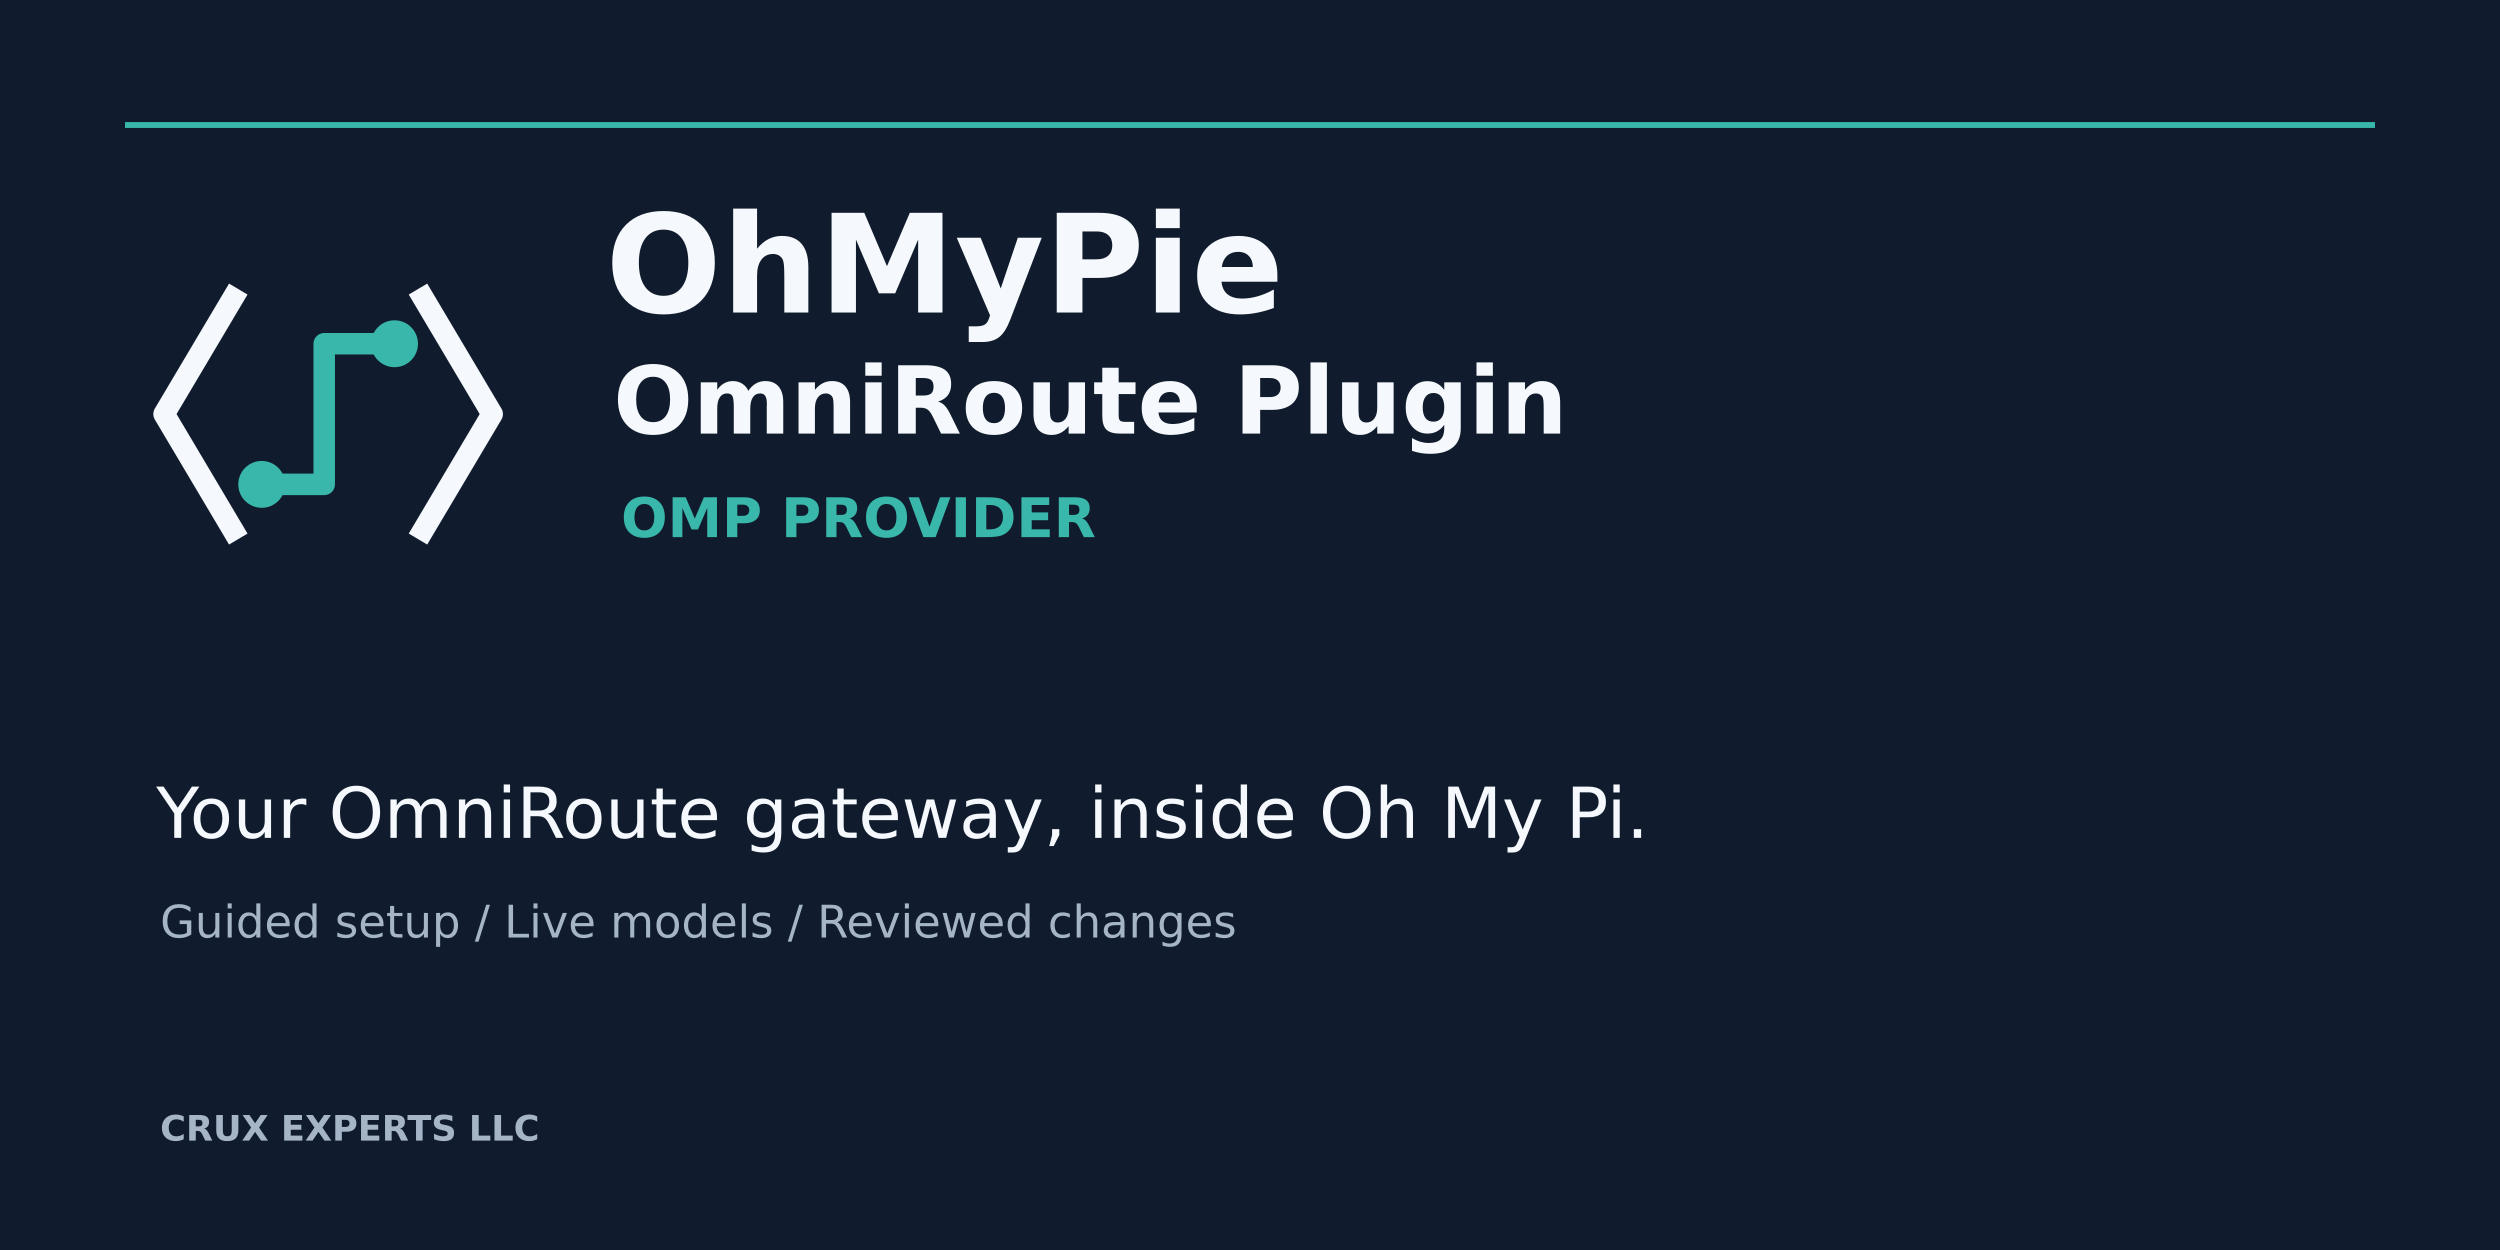
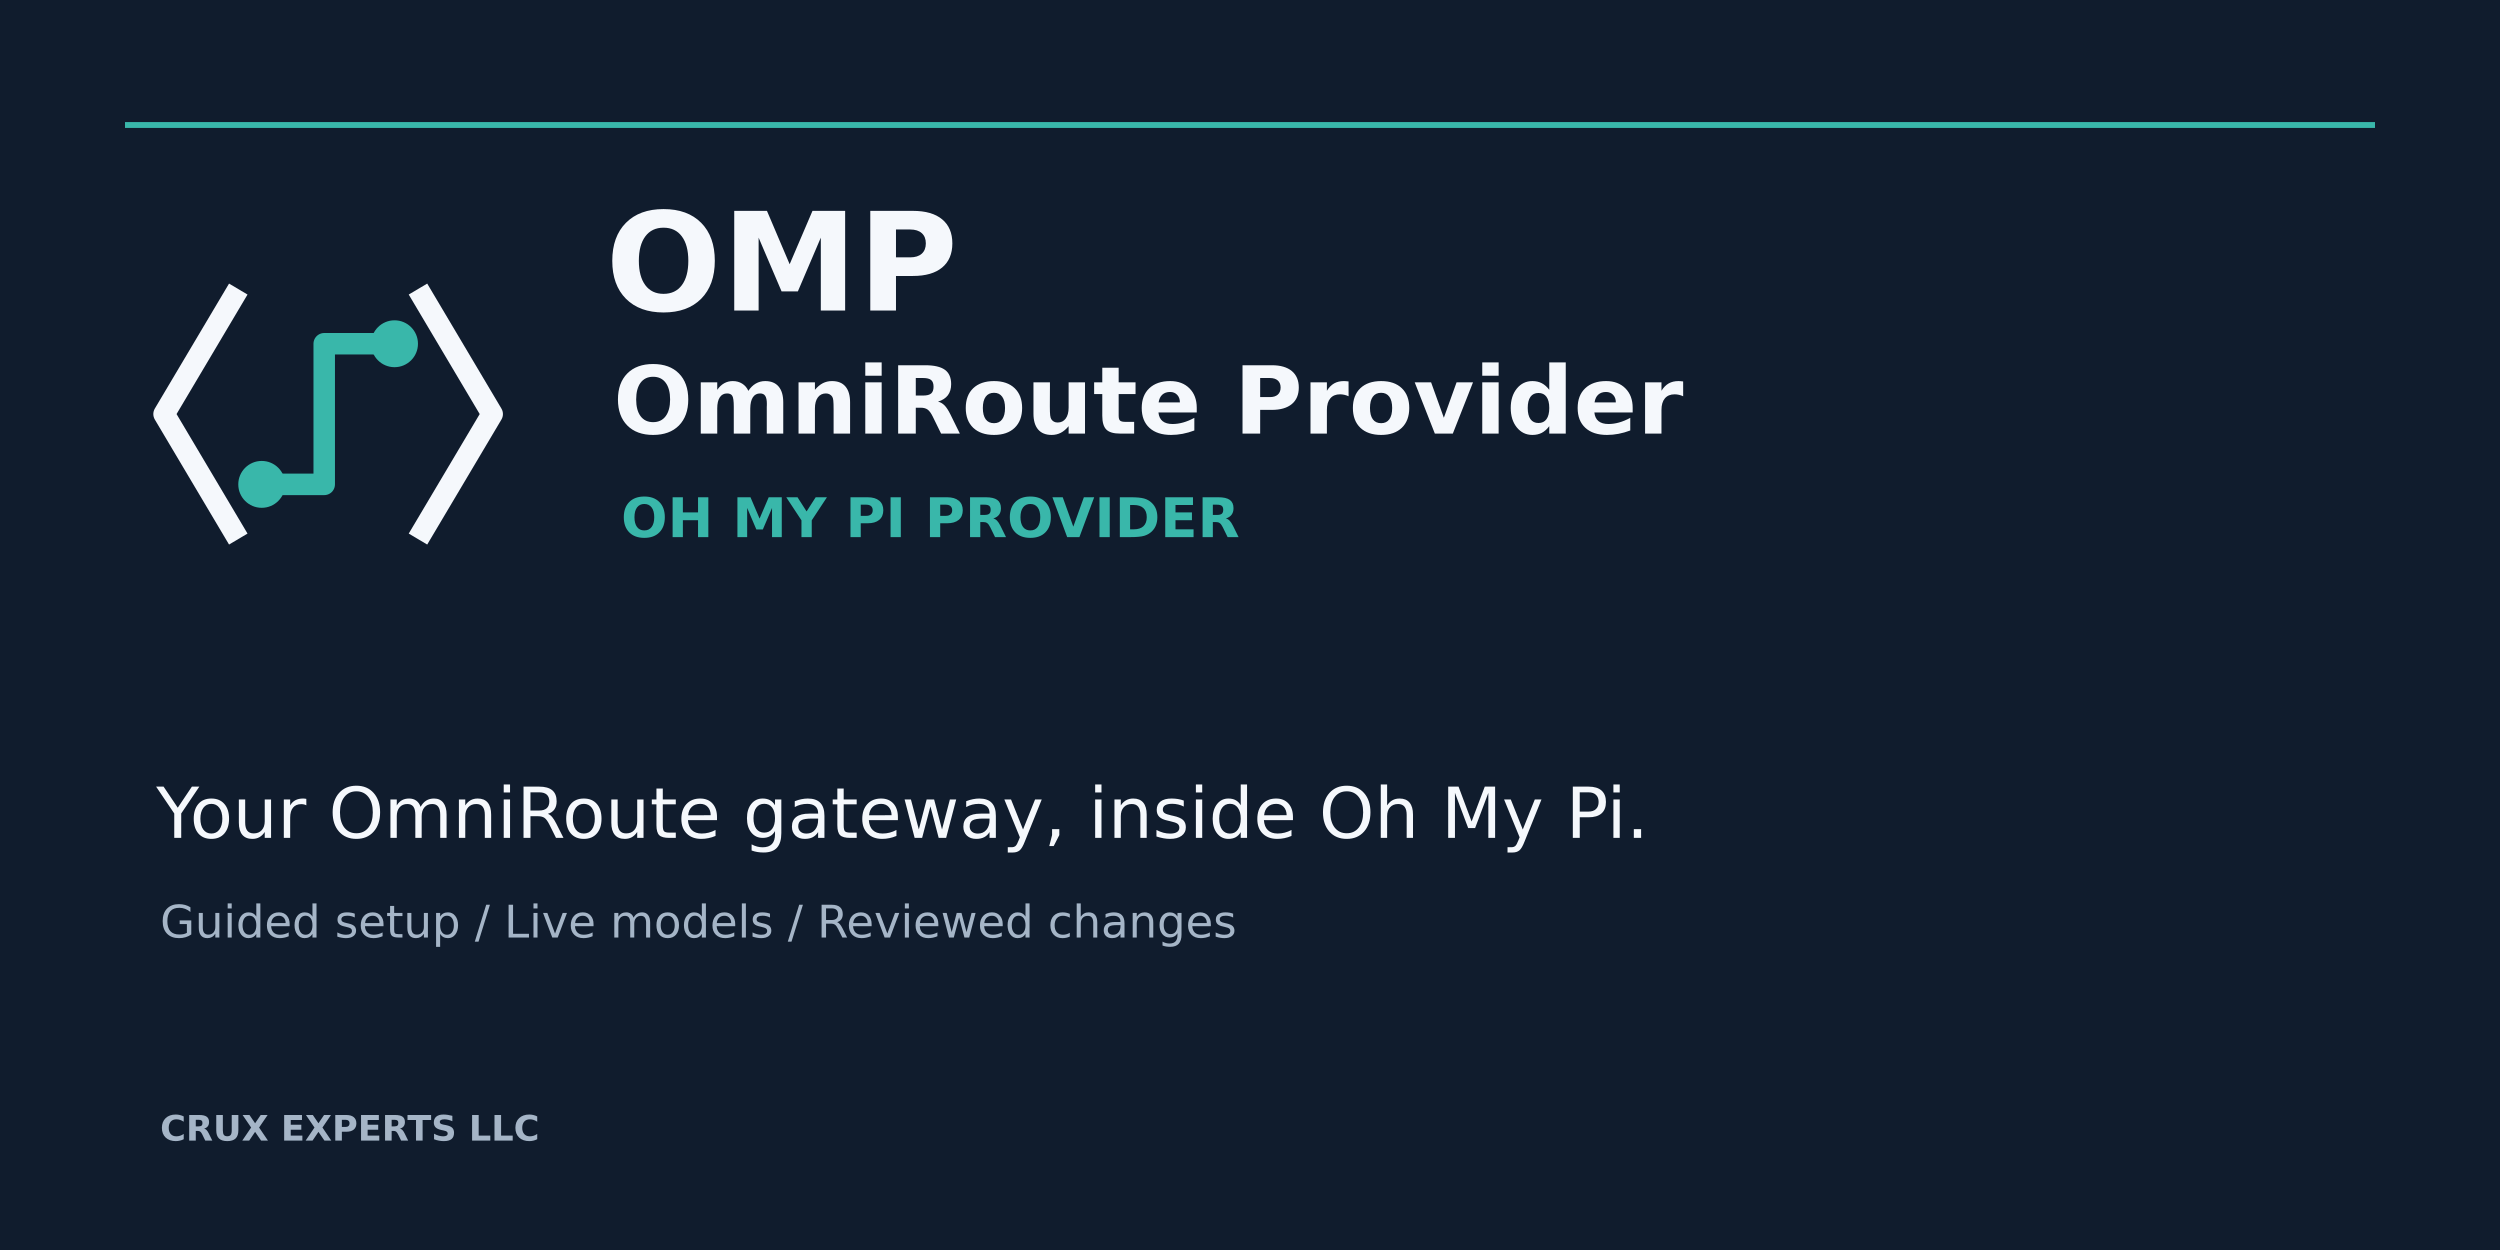
<svg xmlns="http://www.w3.org/2000/svg" width="1280" height="640" viewBox="0 0 1280 640" role="img" aria-labelledby="title description">
  <rect width="1280" height="640" fill="#101c2d" />
  <polyline points="64,64 1216,64" fill="none" stroke="#39b7aa" stroke-width="3" stroke-linejoin="round" />
  <polyline points="122,148 84,212 122,276" fill="none" stroke="#f5f8fc" stroke-width="11" stroke-linejoin="round" />
  <polyline points="214,148 252,212 214,276" fill="none" stroke="#f5f8fc" stroke-width="11" stroke-linejoin="round" />
  <polyline points="134,248 166,248 166,176 202,176" fill="none" stroke="#39b7aa" stroke-width="11" stroke-linejoin="round" />
  <circle cx="134" cy="248" r="12" fill="#39b7aa" />
  <circle cx="202" cy="176" r="12" fill="#39b7aa" />
-   <text x="310" y="160" font-family="DejaVu Sans" font-size="70" font-weight="700" fill="#f5f8fc">OhMyPie</text>
-   <text x="314" y="222" font-family="DejaVu Sans" font-size="48" font-weight="700" fill="#f5f8fc">OmniRoute Plugin</text>
-   <text x="318" y="275" font-family="DejaVu Sans" font-size="28" font-weight="700" fill="#39b7aa">OMP PROVIDER</text>
+   <text x="310" y="159" font-family="DejaVu Sans" font-size="70" font-weight="700" fill="#f5f8fc">OMP</text>
+   <text x="314" y="222" font-family="DejaVu Sans" font-size="48" font-weight="700" fill="#f5f8fc">OmniRoute Provider</text>
+   <text x="318" y="275" font-family="DejaVu Sans" font-size="28" font-weight="700" fill="#39b7aa">OH MY PI PROVIDER</text>
  <text x="80" y="429" font-family="DejaVu Sans" font-size="36" font-weight="400" fill="#f5f8fc">Your OmniRoute gateway, inside Oh My Pi.</text>
  <text x="82" y="480" font-family="DejaVu Sans" font-size="23" font-weight="400" fill="#a5b5c7">Guided setup  /  Live models  /  Reviewed changes</text>
  <text x="82" y="584" font-family="DejaVu Sans" font-size="18" font-weight="700" fill="#a5b5c7">CRUX EXPERTS LLC</text>
</svg>
